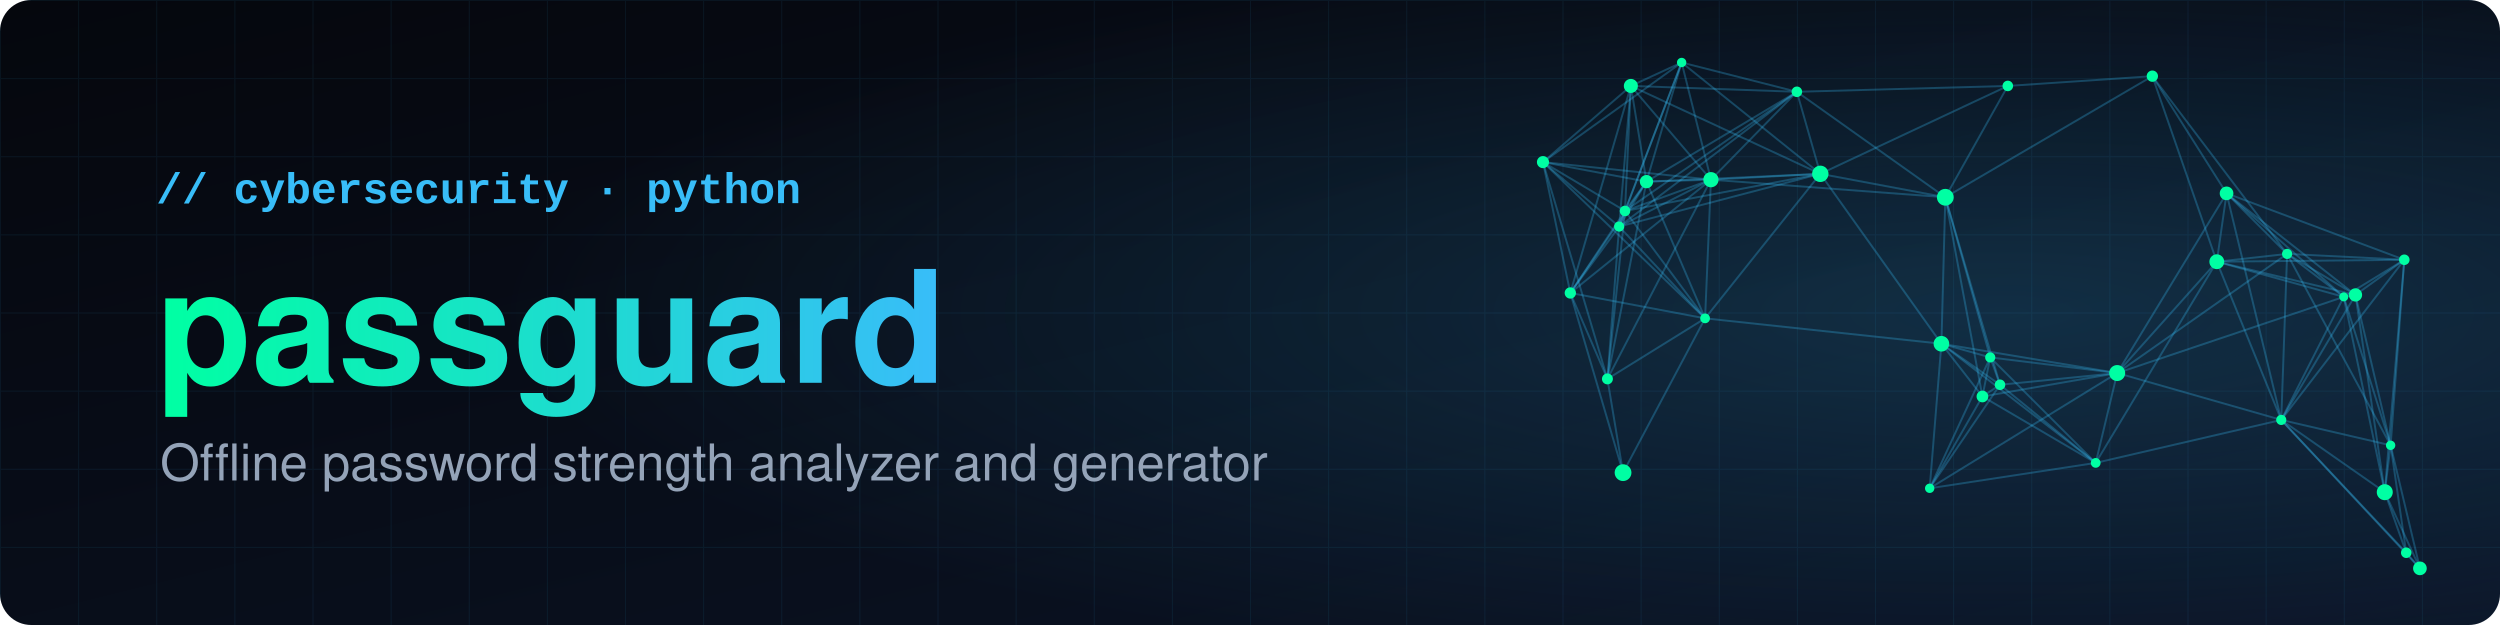
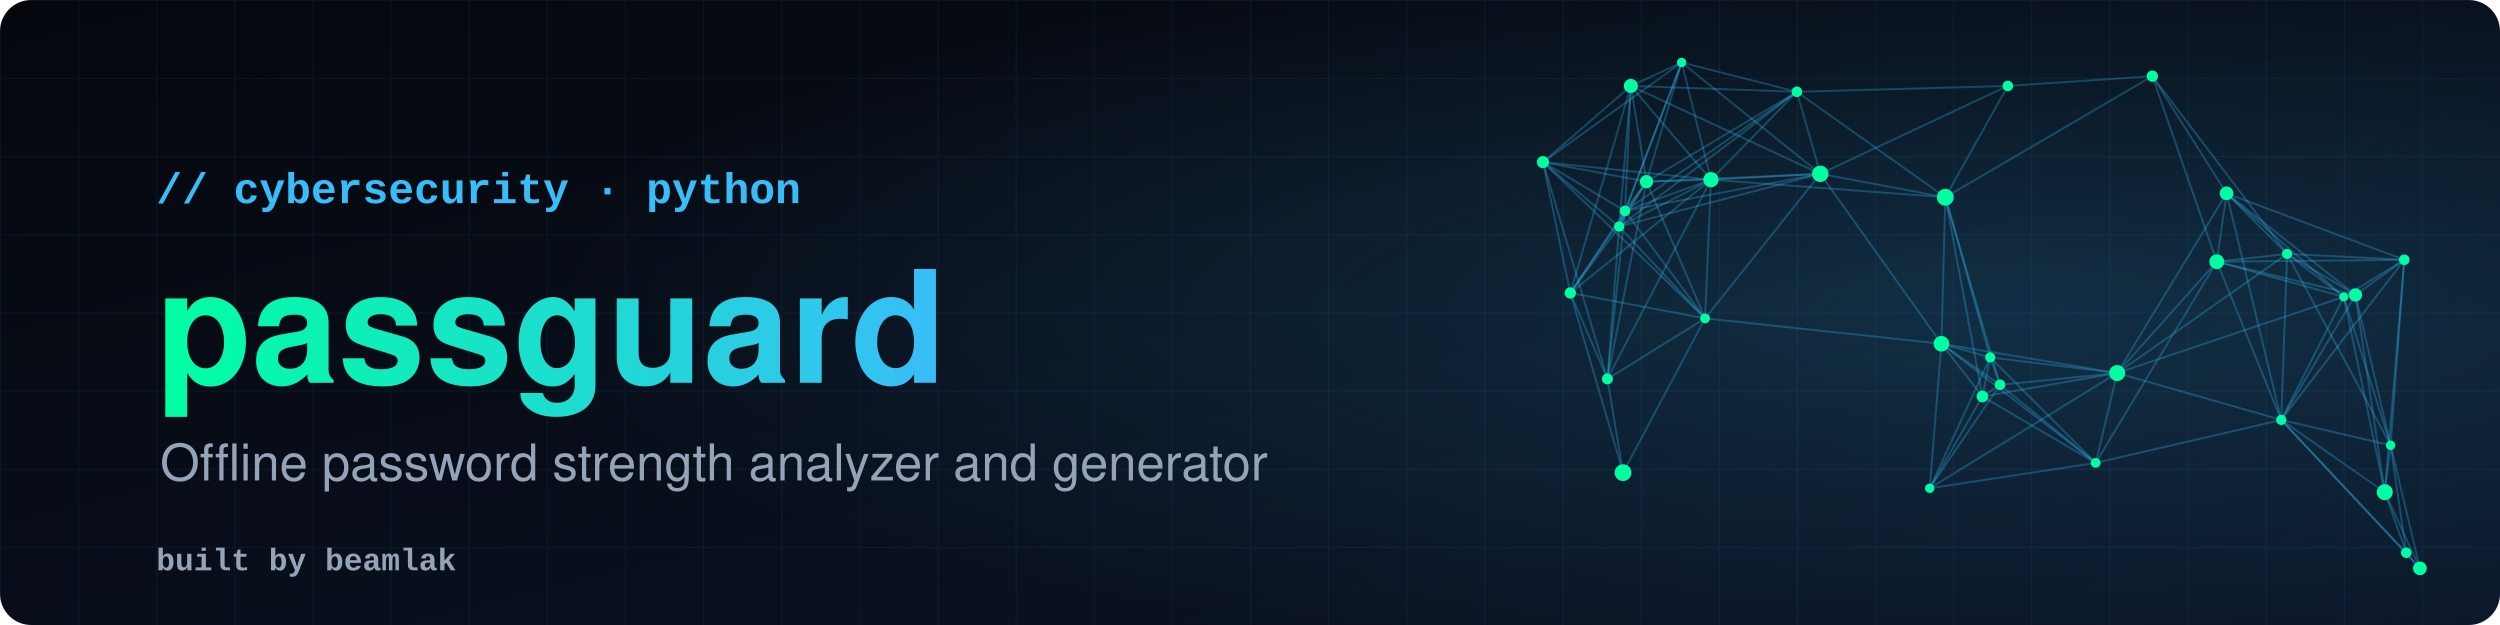
<svg xmlns="http://www.w3.org/2000/svg" width="1280" height="320" viewBox="0 0 1280 320" role="img" aria-label="passguard: Offline password strength analyzer and generator">
  <defs>
    <linearGradient id="bg" x1="0" y1="0" x2="1" y2="1">
      <stop offset="0" stop-color="#05070d" />
      <stop offset="1" stop-color="#0b1426" />
    </linearGradient>
    <linearGradient id="ttl" x1="0" y1="0" x2="1" y2="0">
      <stop offset="0" stop-color="#00ffa3" />
      <stop offset="1" stop-color="#38bdf8" />
    </linearGradient>
    <pattern id="grid" width="40" height="40" patternUnits="userSpaceOnUse">
      <path d="M40 0H0V40" fill="none" stroke="#38bdf8" stroke-opacity="0.07" />
    </pattern>
    <radialGradient id="glow" cx="0.8" cy="0.5" r="0.6">
      <stop offset="0" stop-color="#38bdf8" stop-opacity="0.18" />
      <stop offset="1" stop-color="#38bdf8" stop-opacity="0" />
    </radialGradient>
  </defs>
  <style>
    .pulse{fill:#00ffa3;animation:pulse 3.2s ease-in-out infinite}
    @keyframes pulse{0%,100%{opacity:.3}50%{opacity:1}}
    .net line{stroke:#38bdf8;stroke-opacity:.28;stroke-width:1}
    .label{font:600 22px ui-monospace,SFMono-Regular,Menlo,Consolas,'Liberation Mono',monospace;fill:#38bdf8}
    .title{font:800 80px 'Segoe UI',Helvetica,Arial,sans-serif;fill:url(#ttl)}
    .tag{font:400 26px 'Segoe UI',Helvetica,Arial,sans-serif;fill:#94a3b8}
  </style>
  <rect width="1280" height="320" rx="16" fill="url(#bg)" />
  <rect width="1280" height="320" rx="16" fill="url(#grid)" />
  <rect width="1280" height="320" rx="16" fill="url(#glow)" />
  <g class="net">
    <line x1="994" y1="176" x2="1019" y2="183" />
    <line x1="994" y1="176" x2="873" y2="163" />
    <line x1="994" y1="176" x2="1073" y2="237" />
    <line x1="994" y1="176" x2="1084" y2="191" />
    <line x1="994" y1="176" x2="988" y2="250" />
    <line x1="994" y1="176" x2="1024" y2="197" />
    <line x1="994" y1="176" x2="1015" y2="203" />
    <line x1="994" y1="176" x2="996" y2="101" />
    <line x1="994" y1="176" x2="932" y2="89" />
    <line x1="1206" y1="151" x2="1168" y2="215" />
    <line x1="1206" y1="151" x2="1135" y2="134" />
    <line x1="1206" y1="151" x2="1171" y2="130" />
    <line x1="1206" y1="151" x2="1221" y2="252" />
    <line x1="1206" y1="151" x2="1200" y2="152" />
    <line x1="1206" y1="151" x2="1231" y2="133" />
    <line x1="1206" y1="151" x2="1140" y2="99" />
    <line x1="1206" y1="151" x2="1224" y2="228" />
    <line x1="1019" y1="183" x2="1073" y2="237" />
    <line x1="1019" y1="183" x2="1084" y2="191" />
    <line x1="1019" y1="183" x2="988" y2="250" />
    <line x1="1019" y1="183" x2="1024" y2="197" />
    <line x1="1019" y1="183" x2="1015" y2="203" />
    <line x1="1019" y1="183" x2="996" y2="101" />
    <line x1="873" y1="163" x2="832" y2="108" />
    <line x1="873" y1="163" x2="831" y2="242" />
    <line x1="873" y1="163" x2="876" y2="92" />
    <line x1="873" y1="163" x2="804" y2="150" />
    <line x1="873" y1="163" x2="932" y2="89" />
    <line x1="873" y1="163" x2="790" y2="83" />
    <line x1="873" y1="163" x2="823" y2="194" />
    <line x1="873" y1="163" x2="829" y2="116" />
    <line x1="873" y1="163" x2="843" y2="93" />
    <line x1="1073" y1="237" x2="1084" y2="191" />
    <line x1="1073" y1="237" x2="988" y2="250" />
    <line x1="1073" y1="237" x2="1024" y2="197" />
    <line x1="1073" y1="237" x2="1015" y2="203" />
    <line x1="1073" y1="237" x2="1168" y2="215" />
    <line x1="1073" y1="237" x2="1135" y2="134" />
    <line x1="832" y1="108" x2="861" y2="32" />
    <line x1="832" y1="108" x2="876" y2="92" />
    <line x1="832" y1="108" x2="804" y2="150" />
    <line x1="832" y1="108" x2="932" y2="89" />
    <line x1="832" y1="108" x2="920" y2="47" />
    <line x1="832" y1="108" x2="790" y2="83" />
    <line x1="832" y1="108" x2="823" y2="194" />
    <line x1="832" y1="108" x2="829" y2="116" />
    <line x1="832" y1="108" x2="843" y2="93" />
    <line x1="832" y1="108" x2="835" y2="44" />
    <line x1="831" y1="242" x2="804" y2="150" />
    <line x1="831" y1="242" x2="823" y2="194" />
    <line x1="1102" y1="39" x2="1028" y2="44" />
    <line x1="1102" y1="39" x2="996" y2="101" />
    <line x1="1102" y1="39" x2="1135" y2="134" />
    <line x1="1102" y1="39" x2="1171" y2="130" />
    <line x1="1102" y1="39" x2="1140" y2="99" />
    <line x1="1232" y1="283" x2="1239" y2="291" />
    <line x1="1232" y1="283" x2="1168" y2="215" />
    <line x1="1232" y1="283" x2="1221" y2="252" />
    <line x1="1232" y1="283" x2="1224" y2="228" />
    <line x1="1084" y1="191" x2="988" y2="250" />
    <line x1="1084" y1="191" x2="1024" y2="197" />
    <line x1="1084" y1="191" x2="1015" y2="203" />
    <line x1="1084" y1="191" x2="1168" y2="215" />
    <line x1="1084" y1="191" x2="1135" y2="134" />
    <line x1="1084" y1="191" x2="1171" y2="130" />
    <line x1="1084" y1="191" x2="1200" y2="152" />
    <line x1="1084" y1="191" x2="1140" y2="99" />
    <line x1="861" y1="32" x2="876" y2="92" />
    <line x1="861" y1="32" x2="932" y2="89" />
    <line x1="861" y1="32" x2="920" y2="47" />
    <line x1="861" y1="32" x2="790" y2="83" />
    <line x1="861" y1="32" x2="829" y2="116" />
    <line x1="861" y1="32" x2="843" y2="93" />
    <line x1="861" y1="32" x2="835" y2="44" />
    <line x1="1028" y1="44" x2="996" y2="101" />
    <line x1="1028" y1="44" x2="932" y2="89" />
    <line x1="1028" y1="44" x2="920" y2="47" />
    <line x1="876" y1="92" x2="804" y2="150" />
    <line x1="876" y1="92" x2="996" y2="101" />
    <line x1="876" y1="92" x2="932" y2="89" />
    <line x1="876" y1="92" x2="920" y2="47" />
    <line x1="876" y1="92" x2="790" y2="83" />
    <line x1="876" y1="92" x2="823" y2="194" />
    <line x1="876" y1="92" x2="829" y2="116" />
    <line x1="876" y1="92" x2="843" y2="93" />
    <line x1="876" y1="92" x2="835" y2="44" />
    <line x1="804" y1="150" x2="790" y2="83" />
    <line x1="804" y1="150" x2="823" y2="194" />
    <line x1="804" y1="150" x2="829" y2="116" />
    <line x1="804" y1="150" x2="843" y2="93" />
    <line x1="804" y1="150" x2="835" y2="44" />
    <line x1="988" y1="250" x2="1024" y2="197" />
    <line x1="988" y1="250" x2="1015" y2="203" />
    <line x1="1024" y1="197" x2="1015" y2="203" />
    <line x1="1024" y1="197" x2="996" y2="101" />
    <line x1="1015" y1="203" x2="996" y2="101" />
    <line x1="996" y1="101" x2="932" y2="89" />
    <line x1="996" y1="101" x2="920" y2="47" />
    <line x1="1239" y1="291" x2="1168" y2="215" />
    <line x1="1239" y1="291" x2="1221" y2="252" />
    <line x1="1239" y1="291" x2="1224" y2="228" />
    <line x1="1168" y1="215" x2="1135" y2="134" />
    <line x1="1168" y1="215" x2="1171" y2="130" />
    <line x1="1168" y1="215" x2="1221" y2="252" />
    <line x1="1168" y1="215" x2="1200" y2="152" />
    <line x1="1168" y1="215" x2="1231" y2="133" />
    <line x1="1168" y1="215" x2="1140" y2="99" />
    <line x1="1168" y1="215" x2="1224" y2="228" />
    <line x1="932" y1="89" x2="920" y2="47" />
    <line x1="932" y1="89" x2="829" y2="116" />
    <line x1="932" y1="89" x2="843" y2="93" />
    <line x1="932" y1="89" x2="835" y2="44" />
    <line x1="920" y1="47" x2="829" y2="116" />
    <line x1="920" y1="47" x2="843" y2="93" />
    <line x1="920" y1="47" x2="835" y2="44" />
    <line x1="1135" y1="134" x2="1171" y2="130" />
    <line x1="1135" y1="134" x2="1200" y2="152" />
    <line x1="1135" y1="134" x2="1231" y2="133" />
    <line x1="1135" y1="134" x2="1140" y2="99" />
    <line x1="1171" y1="130" x2="1200" y2="152" />
    <line x1="1171" y1="130" x2="1231" y2="133" />
    <line x1="1171" y1="130" x2="1140" y2="99" />
    <line x1="1171" y1="130" x2="1224" y2="228" />
    <line x1="1221" y1="252" x2="1200" y2="152" />
    <line x1="1221" y1="252" x2="1231" y2="133" />
    <line x1="1221" y1="252" x2="1224" y2="228" />
    <line x1="790" y1="83" x2="823" y2="194" />
    <line x1="790" y1="83" x2="829" y2="116" />
    <line x1="790" y1="83" x2="843" y2="93" />
    <line x1="790" y1="83" x2="835" y2="44" />
    <line x1="1200" y1="152" x2="1231" y2="133" />
    <line x1="1200" y1="152" x2="1140" y2="99" />
    <line x1="1200" y1="152" x2="1224" y2="228" />
    <line x1="1231" y1="133" x2="1140" y2="99" />
    <line x1="1231" y1="133" x2="1224" y2="228" />
    <line x1="823" y1="194" x2="829" y2="116" />
    <line x1="823" y1="194" x2="843" y2="93" />
    <line x1="829" y1="116" x2="843" y2="93" />
    <line x1="829" y1="116" x2="835" y2="44" />
    <line x1="843" y1="93" x2="835" y2="44" />
  </g>
  <circle class="pulse" style="animation-delay:0.5s" cx="994" cy="176" r="4.0" />
  <circle class="pulse" style="animation-delay:1.3s" cx="1206" cy="151" r="3.4" />
  <circle class="pulse" style="animation-delay:2.2s" cx="1019" cy="183" r="2.6" />
  <circle class="pulse" style="animation-delay:1.9s" cx="873" cy="163" r="2.5" />
  <circle class="pulse" style="animation-delay:1.3s" cx="1073" cy="237" r="2.5" />
  <circle class="pulse" style="animation-delay:0.8s" cx="832" cy="108" r="2.7" />
  <circle class="pulse" style="animation-delay:2.4s" cx="831" cy="242" r="4.3" />
  <circle class="pulse" style="animation-delay:2.7s" cx="1102" cy="39" r="2.9" />
  <circle class="pulse" style="animation-delay:1.2s" cx="1232" cy="283" r="2.7" />
  <circle class="pulse" style="animation-delay:1.9s" cx="1084" cy="191" r="4.1" />
  <circle class="pulse" style="animation-delay:3.0s" cx="861" cy="32" r="2.4" />
  <circle class="pulse" style="animation-delay:0.8s" cx="1028" cy="44" r="2.7" />
  <circle class="pulse" style="animation-delay:1.0s" cx="876" cy="92" r="3.9" />
  <circle class="pulse" style="animation-delay:0.2s" cx="804" cy="150" r="2.9" />
  <circle class="pulse" style="animation-delay:1.7s" cx="988" cy="250" r="2.4" />
  <circle class="pulse" style="animation-delay:1.8s" cx="1024" cy="197" r="2.7" />
  <circle class="pulse" style="animation-delay:1.4s" cx="1015" cy="203" r="3.0" />
  <circle class="pulse" style="animation-delay:1.5s" cx="996" cy="101" r="4.3" />
  <circle class="pulse" style="animation-delay:2.6s" cx="1239" cy="291" r="3.5" />
  <circle class="pulse" style="animation-delay:0.5s" cx="1168" cy="215" r="2.6" />
  <circle class="pulse" style="animation-delay:2.5s" cx="932" cy="89" r="4.2" />
  <circle class="pulse" style="animation-delay:0.6s" cx="920" cy="47" r="2.7" />
  <circle class="pulse" style="animation-delay:2.8s" cx="1135" cy="134" r="3.8" />
  <circle class="pulse" style="animation-delay:2.9s" cx="1171" cy="130" r="2.6" />
  <circle class="pulse" style="animation-delay:1.8s" cx="1221" cy="252" r="4.1" />
  <circle class="pulse" style="animation-delay:0.3s" cx="790" cy="83" r="3.1" />
  <circle class="pulse" style="animation-delay:2.9s" cx="1200" cy="152" r="2.3" />
  <circle class="pulse" style="animation-delay:2.1s" cx="1231" cy="133" r="2.7" />
  <circle class="pulse" style="animation-delay:2.5s" cx="823" cy="194" r="2.8" />
  <circle class="pulse" style="animation-delay:0.9s" cx="1140" cy="99" r="3.5" />
  <circle class="pulse" style="animation-delay:2.2s" cx="829" cy="116" r="2.6" />
  <circle class="pulse" style="animation-delay:0.7s" cx="1224" cy="228" r="2.4" />
  <circle class="pulse" style="animation-delay:2.6s" cx="843" cy="93" r="3.4" />
  <circle class="pulse" style="animation-delay:0.8s" cx="835" cy="44" r="3.6" />
  <text class="label" x="80" y="104">// cybersecurity · python</text>
  <text class="title" x="80" y="196">passguard</text>
  <text class="tag" x="82" y="246">Offline password strength analyzer and generator</text>
+   <text class="label" x="80" y="292" style="font-size:16px;fill:#94a3b8">built by beamlak</text>
</svg>
